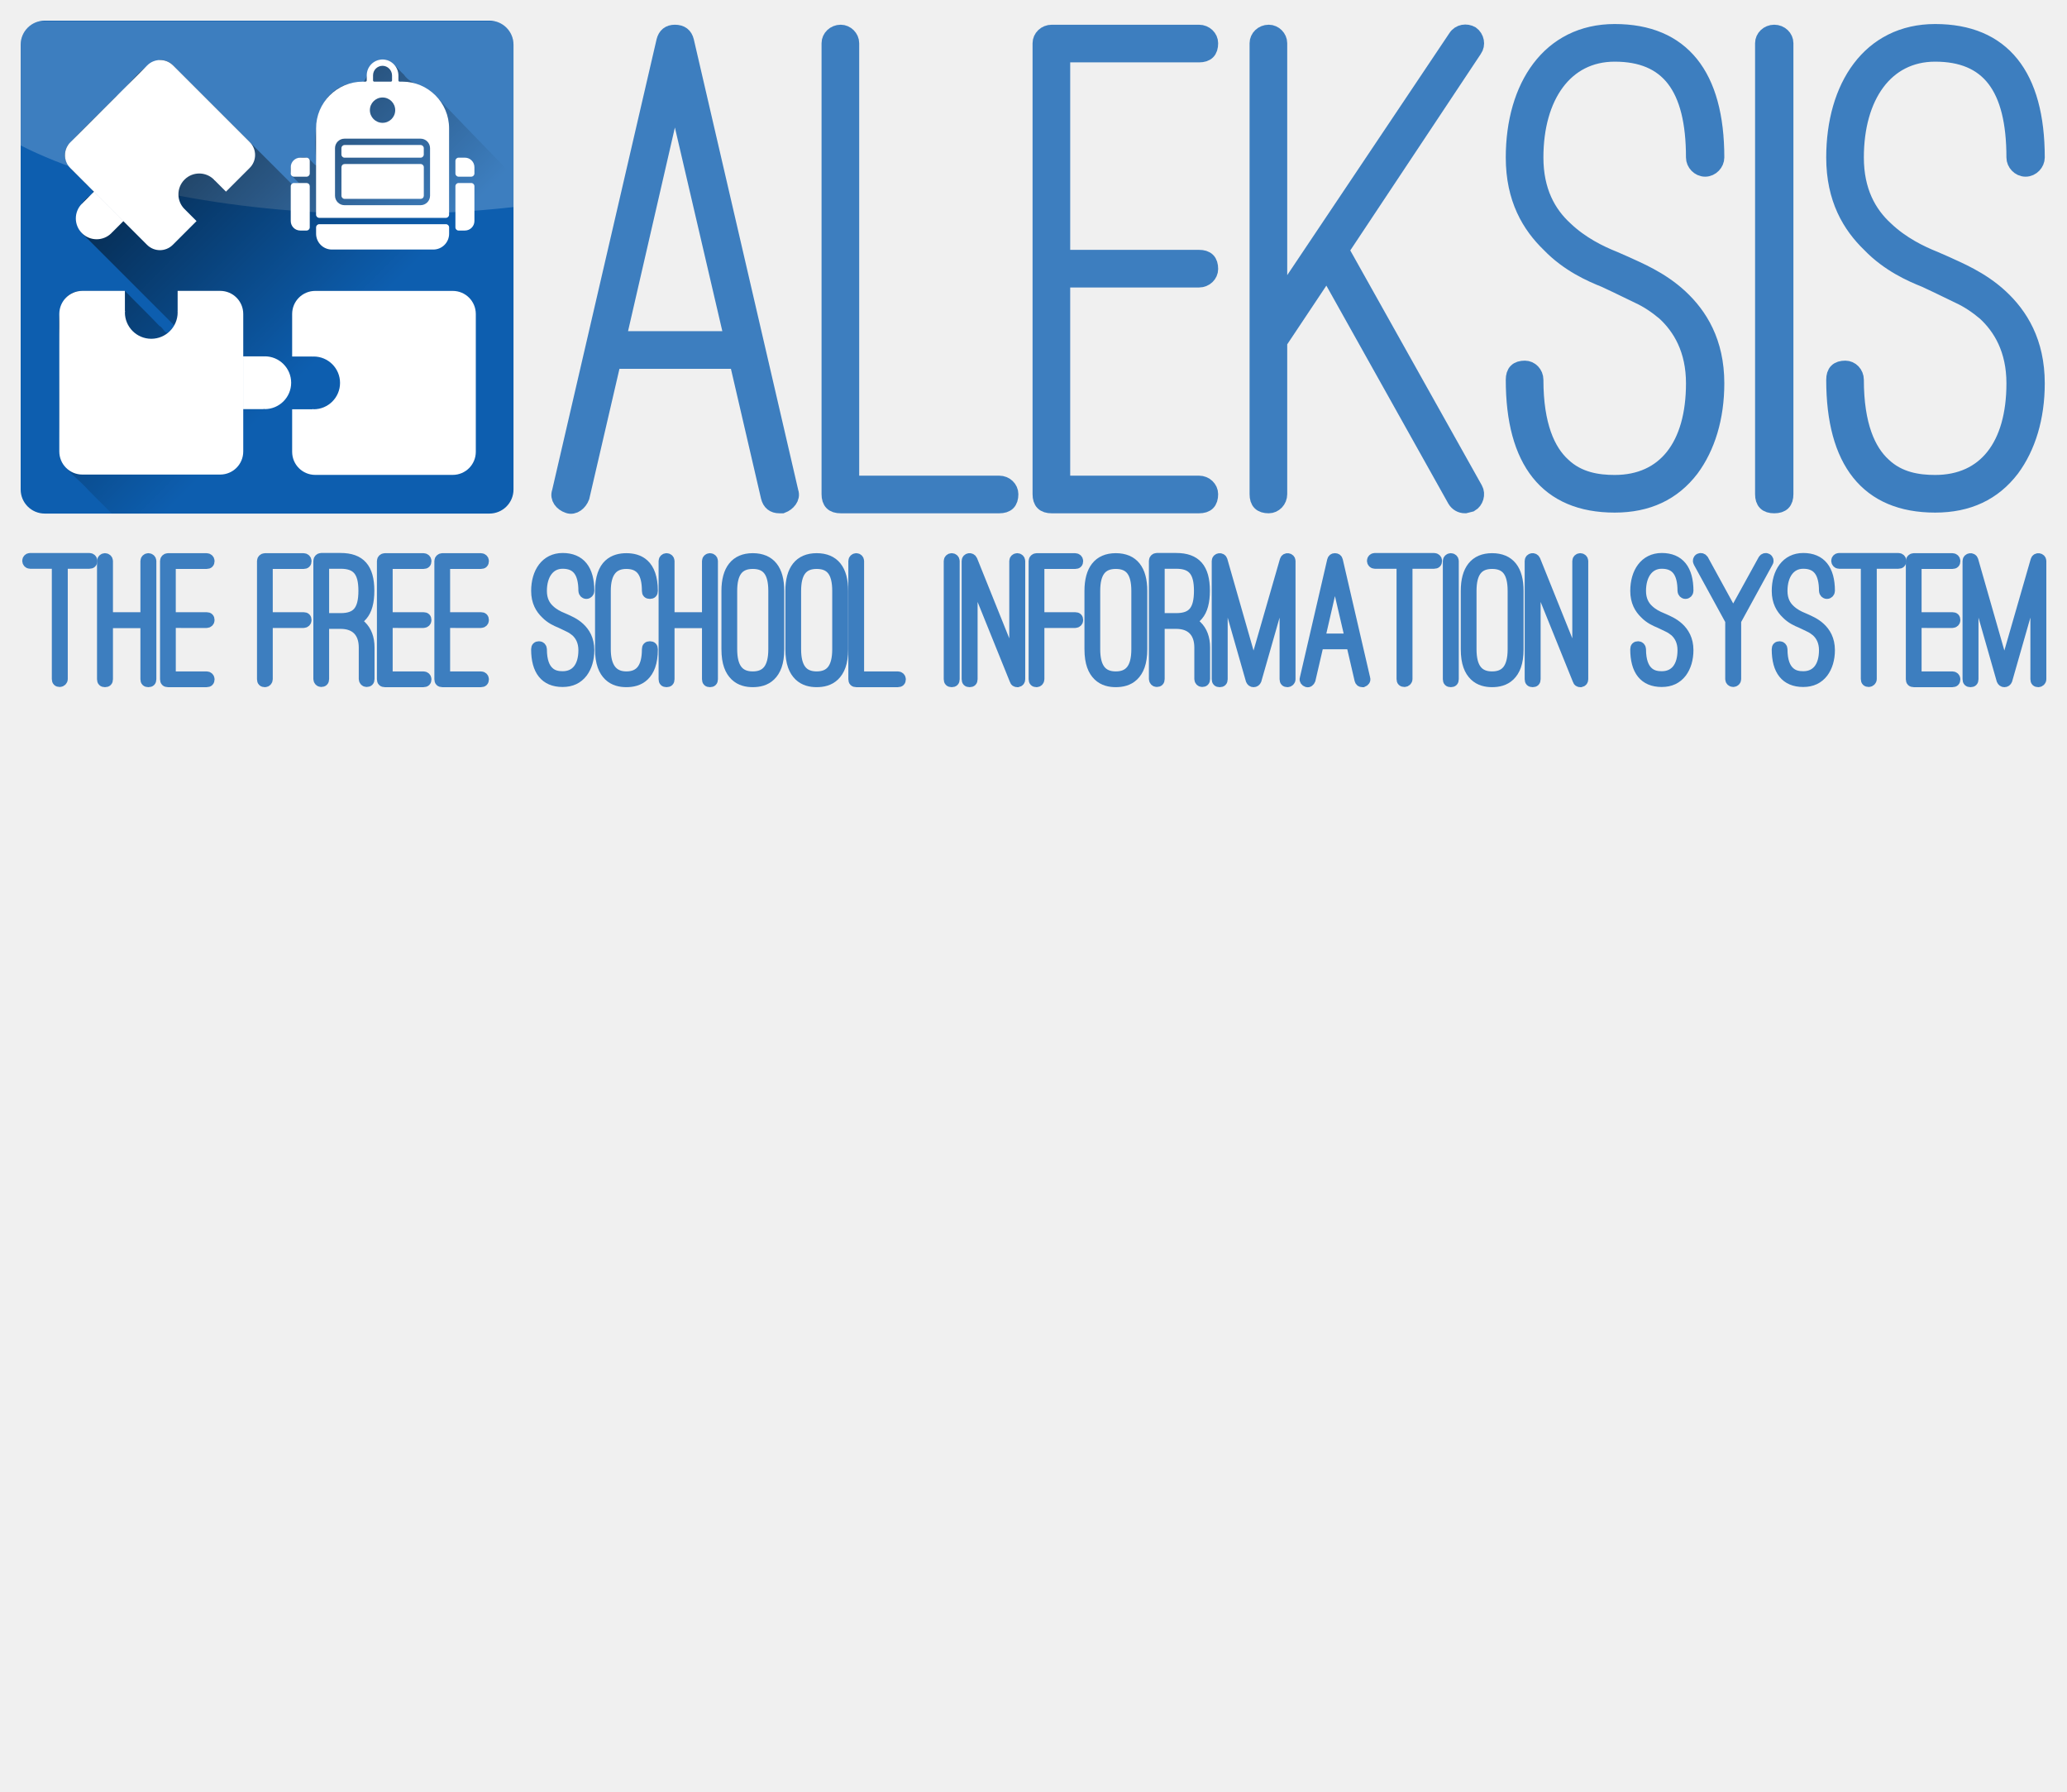
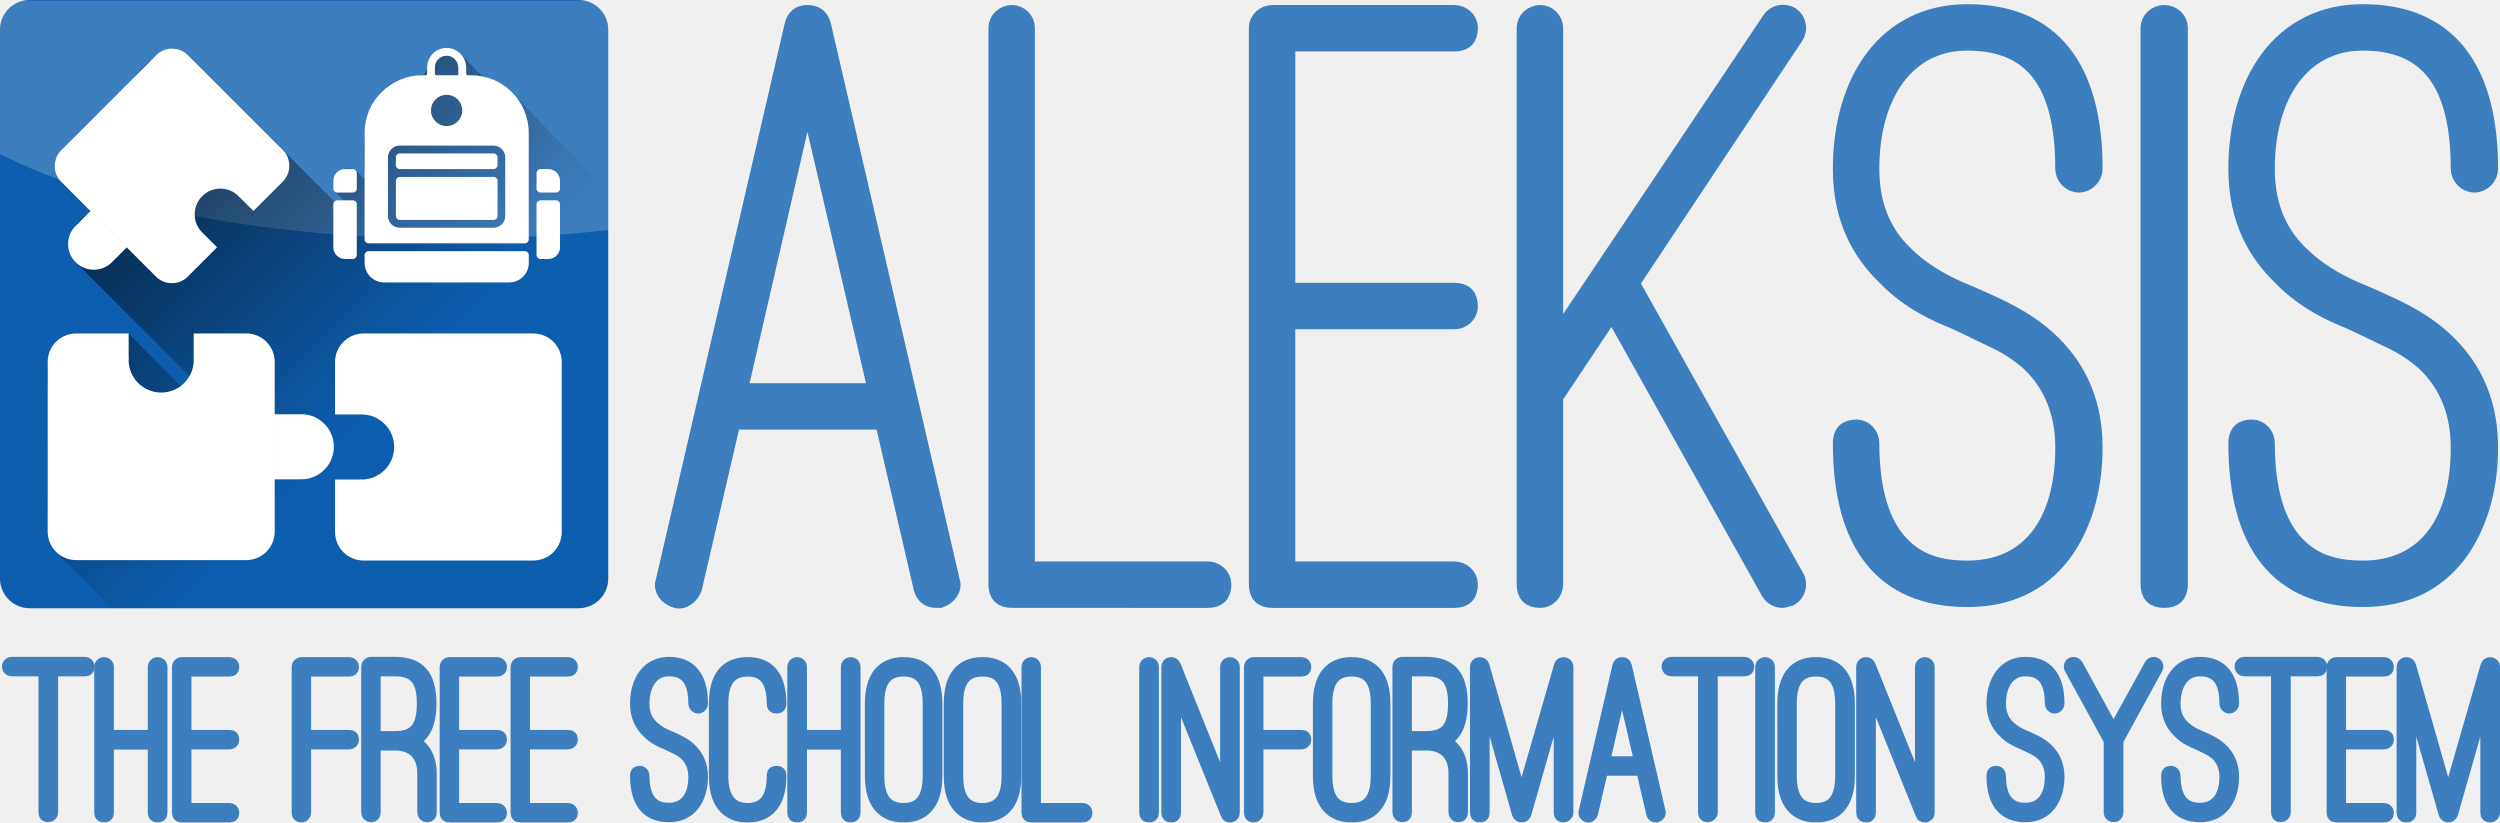
- <svg xmlns="http://www.w3.org/2000/svg" xmlns:ns1="http://www.openswatchbook.org/uri/2009/osb" width="300mm" height="260mm" viewBox="0 0 300 260" version="1.1" id="svg8">
+ <svg xmlns="http://www.w3.org/2000/svg" xmlns:ns1="http://www.openswatchbook.org/uri/2009/osb" width="293.999mm" height="96.733mm" viewBox="0 0 293.999 96.733" version="1.1" id="svg8">
  <defs id="defs2">
    <linearGradient id="linearGradient2292" ns1:paint="solid">
      <stop style="stop-color:#000000;stop-opacity:1;" offset="0" id="stop2290" />
    </linearGradient>
    <linearGradient id="shadow-gradient" x1="-19.53" x2="165.4" y1="-19.53" y2="165.4" gradientUnits="userSpaceOnUse">
      <stop id="stop9444" offset="0" />
      <stop id="stop9446" stop-opacity="0" offset="1" />
    </linearGradient>
    <filter style="color-interpolation-filters:sRGB" id="filter1689">
      <feFlood flood-opacity="0.498" flood-color="rgb(0,0,0)" result="flood" id="feFlood1679" />
      <feComposite in="flood" in2="SourceGraphic" operator="in" result="composite1" id="feComposite1681" />
      <feGaussianBlur in="composite1" stdDeviation="1" result="blur" id="feGaussianBlur1683" />
      <feOffset dx="3" dy="3" result="offset" id="feOffset1685" />
      <feComposite in="SourceGraphic" in2="offset" operator="over" result="composite2" id="feComposite1687" />
    </filter>
    <filter style="color-interpolation-filters:sRGB" id="filter1701">
      <feFlood flood-opacity="0.498" flood-color="rgb(0,0,0)" result="flood" id="feFlood1691" />
      <feComposite in="flood" in2="SourceGraphic" operator="in" result="composite1" id="feComposite1693" />
      <feGaussianBlur in="composite1" stdDeviation="1" result="blur" id="feGaussianBlur1695" />
      <feOffset dx="3" dy="3" result="offset" id="feOffset1697" />
      <feComposite in="SourceGraphic" in2="offset" operator="over" result="composite2" id="feComposite1699" />
    </filter>
    <linearGradient id="shadow-gradient-9" x1="-19.53" x2="165.4" y1="-19.53" y2="165.4" gradientUnits="userSpaceOnUse">
      <stop id="stop9444-0" offset="0" />
      <stop id="stop9446-0" stop-opacity="0" offset="1" />
    </linearGradient>
  </defs>
-   <g id="layer1" transform="translate(0,-37)">
+   <g id="layer1" transform="translate(-3,-39.997)">
    <g id="g938" transform="matrix(1.537951,0,0,1.537951,-65.33876,-42.3041)">
      <g transform="matrix(0.686647,0,0,0.686647,219.7793,11.42742)" id="g1522">
        <g transform="matrix(1.000049,0,0,1.000049,-255.3632,61.2921)" id="background-with-glow">
          <rect style="fill:#0d5eaf;stroke-width:0.41" x="0" id="background" y="-3.357e-06" width="67.73" height="67.73" rx="3.307" ry="3.307" />
          <path style="opacity:0.2;fill:#ffffff;stroke-width:1.551" id="glow" transform="scale(0.2646)" d="M 9.959,0.258 C 4.261,1.426 0,6.447 0,12.498 v 52.31 a 234.1,86.8 0 0 0 188.9,35.71 234.1,86.8 0 0 0 67.09,-3.715 v -84.3 c 0,-4.319 -2.17,-8.112 -5.482,-10.36 -0.015,-0.01 -0.031,-0.021 -0.047,-0.031 -0.297,-0.199 -0.603,-0.385 -0.918,-0.559 -0.052,-0.029 -0.104,-0.058 -0.156,-0.086 -0.294,-0.157 -0.597,-0.3 -0.904,-0.434 -0.057,-0.024 -0.111,-0.053 -0.168,-0.076 -0.331,-0.138 -0.671,-0.258 -1.016,-0.367 -0.035,-0.011 -0.068,-0.026 -0.103,-0.037 -0.381,-0.117 -0.769,-0.216 -1.164,-0.297 h -236.1 z" />
        </g>
        <g transform="matrix(1.000049,0,0,1.000049,-255.3632,61.2921)" id="widgets-with-shadow">
          <path style="fill:url(#shadow-gradient);stroke-width:1.551" id="shadow" transform="scale(0.2646)" d="m 188.2,20.16 c -11.17,0.295 -4.441,16.25 -17.54,12.56 -17.31,4.576 -18.64,24.39 -17.21,39.1 1.565,6.747 -1.9,1.315 -3.715,-0.137 -5.666,-3.203 -12.24,3.777 -8.709,9.107 1.178,1.172 2.354,2.349 3.529,3.525 -1.648,-0.173 -2.722,0.18 -3.406,0.887 -20.9,-20.89 -41.81,-41.78 -62.73,-62.66 -1.667,-1.362 -3.817,-2.142 -5.979,-2.131 -9.823,2.627 -15.3,12.67 -22.91,19 -8.327,8.601 -17.24,16.68 -25.2,25.61 -4.688,8.603 4.095,13.55 8.873,18.91 1.473,2.302 7.219,4.605 2.852,6.906 -7.332,4.874 -9.54,15.75 -2.365,21.36 15.49,15.49 30.97,30.98 46.46,46.46 -0.458,0.637 -1.044,1.194 -1.809,1.637 -3.106,4.526 -4.08,-0.982 -6.254,-1.748 -5.859,-6.192 -12.02,-12.08 -17.95,-18.21 h -22.08 c -12.43,0.005 -12.65,13.69 -12,22.8 0.338,21.38 -0.69,42.86 0.541,64.18 3.053,6.838 9.872,10.98 14.65,16.58 4.034,4.029 8.064,8.062 12.1,12.09 h 196.1 c 6.925,0 12.5,-5.575 12.5,-12.5 v -162.7 c -13.85,-14.24 -27.68,-28.5 -41.44,-42.83 -4.585,-4.531 -11.77,-4.442 -15.49,-9.955 -3.38,-2.915 -5.87,-7.7 -10.88,-7.838 z" />
          <g style="fill:#ffffff" id="widgets">
            <path style="stroke-width:0.054" id="schoolbag" d="m 44.52,19.7 h 10.45 a 0.435,0.435 0 0 1 0.435,0.435 v 3.917 A 0.435,0.435 0 0 1 54.97,24.488 H 44.52 a 0.435,0.435 0 0 1 -0.435,-0.435 v -3.917 A 0.435,0.435 0 0 1 44.52,19.7 Z M 55.4,18.394 v -0.871 a 0.435,0.435 0 0 0 -0.435,-0.435 h -10.45 a 0.435,0.435 0 0 0 -0.435,0.435 v 0.871 a 0.435,0.435 0 0 0 0.435,0.435 h 10.45 A 0.435,0.435 0 0 0 55.4,18.394 Z m -14.8,10.01 v 0.871 a 2.176,2.176 0 0 0 2.176,2.176 h 13.93 a 2.176,2.176 0 0 0 2.176,-2.176 V 28.404 a 0.435,0.435 0 0 0 -0.435,-0.435 h -17.41 a 0.435,0.435 0 0 0 -0.435,0.435 z m -0.871,-7.4 v -1.741 a 0.435,0.435 0 0 0 -0.435,-0.435 h -0.871 a 1.306,1.306 0 0 0 -1.306,1.306 v 0.871 a 0.435,0.435 0 0 0 0.435,0.435 h 1.741 a 0.435,0.435 0 0 0 0.435,-0.435 z m -2.612,1.741 v 4.788 a 1.306,1.306 0 0 0 1.306,1.306 h 0.871 a 0.435,0.435 0 0 0 0.435,-0.435 v -5.659 A 0.435,0.435 0 0 0 39.294,22.309 h -1.741 a 0.435,0.435 0 0 0 -0.435,0.435 z m 22.63,0 v 5.659 a 0.435,0.435 0 0 0 0.435,0.435 h 0.871 a 1.306,1.306 0 0 0 1.306,-1.306 v -4.788 A 0.435,0.435 0 0 0 61.924,22.31 h -1.741 a 0.435,0.435 0 0 0 -0.435,0.435 z m 2.612,-1.741 v -0.871 a 1.306,1.306 0 0 0 -1.306,-1.306 H 60.183 a 0.435,0.435 0 0 0 -0.435,0.435 v 1.741 a 0.435,0.435 0 0 0 0.435,0.435 h 1.741 a 0.435,0.435 0 0 0 0.435,-0.435 z m -3.482,-6.203 v 11.86 a 0.435,0.435 0 0 1 -0.435,0.435 h -17.41 A 0.435,0.435 0 0 1 40.597,26.661 v -11.86 a 6.42,6.42 0 0 1 6.42,-6.42 h 0.381 A 0.163,0.163 0 0 0 47.561,8.218 V 7.511 a 2.179,2.179 0 0 1 2.229,-2.176 c 1.188,0.028 2.124,1.028 2.124,2.217 v 0.666 a 0.163,0.163 0 0 0 0.163,0.163 h 0.381 a 6.42,6.42 0 0 1 6.42,6.42 z m -10.45,-6.583 a 0.163,0.163 0 0 0 0.163,0.163 h 2.285 A 0.163,0.163 0 0 0 51.039,8.218 V 7.54 c 0,-0.731 -0.598,-1.348 -1.328,-1.336 a 1.307,1.307 0 0 0 -1.283,1.306 z m -0.435,4.081 a 1.741,1.741 0 1 0 1.741,-1.741 1.741,1.741 0 0 0 -1.741,1.741 z m 8.27,5.223 a 1.307,1.307 0 0 0 -1.306,-1.306 h -10.45 a 1.307,1.307 0 0 0 -1.306,1.306 v 6.529 a 1.307,1.307 0 0 0 1.306,1.306 h 10.45 a 1.307,1.307 0 0 0 1.306,-1.306 z" />
            <path id="puzzle-ll" d="m 8.484,37.13 c -1.759,0 -3.175,1.416 -3.175,3.175 v 18.89 c 0,1.759 1.416,3.175 3.175,3.175 h 18.93 c 1.759,0 3.175,-1.416 3.175,-3.175 v -18.89 c 0,-1.759 -1.416,-3.175 -3.175,-3.175 h -5.842 v 2.798 h -0.012 c 0.005,0.053 0.013,0.105 0.014,0.159 0,2.002 -1.623,3.625 -3.625,3.625 -2.002,0 -3.625,-1.623 -3.625,-3.625 0.01,-0.055 0.025,-0.105 0.037,-0.159 H 14.326 V 37.13 Z m 28.69,12.62 c 3e-6,2.002 -1.623,3.625 -3.625,3.625 -4.515,-0.83 -3.163,-7.154 0,-7.251 2.002,0 3.625,1.623 3.625,3.625 z m -6.582,-3.623 h 2.798 v 7.247 h -2.798 z" />
            <path id="puzzle-lr" d="m 37.31,59.24 c 0,1.759 1.416,3.175 3.175,3.175 h 18.89 c 1.759,0 3.175,-1.416 3.175,-3.175 V 40.31 c 0,-1.759 -1.416,-3.175 -3.175,-3.175 h -18.89 c -1.759,0 -3.175,1.416 -3.175,3.175 v 5.842 h 2.798 v 0.012 c 0.053,-0.005 0.105,-0.013 0.159,-0.015 2.002,0 3.625,1.623 3.625,3.625 0,2.002 -1.623,3.625 -3.625,3.625 -0.055,-0.01 -0.105,-0.025 -0.159,-0.037 v 0.035 H 37.31 Z" />
            <path id="puzzle-ul" d="m 31.48,20.23 c 0.982,-0.982 0.982,-2.563 0,-3.544 L 20.94,6.146 c -0.982,-0.982 -2.563,-0.982 -3.545,0 l -10.57,10.57 c -0.982,0.982 -0.982,2.563 6e-6,3.544 l 10.54,10.54 c 0.982,0.982 2.563,0.982 3.545,0 l 3.261,-3.261 -1.562,-1.562 0.006,-0.007 c -0.032,-0.027 -0.066,-0.051 -0.097,-0.081 -1.118,-1.118 -1.118,-2.93 0,-4.048 1.118,-1.118 2.93,-1.118 4.048,0 0.025,0.036 0.045,0.072 0.068,0.109 l 0.02,-0.019 1.562,1.562 z M 8.42,29.199 c -1.118,-1.118 -1.118,-2.93 -6.1e-6,-4.048 2.984,-2.057 5.759,2.228 4.048,4.048 -1.118,1.118 -2.93,1.118 -4.048,0 z m 5.697,-1.652 -1.562,1.562 -4.045,-4.045 1.562,-1.562 z" />
          </g>
        </g>
      </g>
      <g transform="translate(-9.13556)" id="text1709" style="font-style:normal;font-variant:normal;font-weight:normal;font-stretch:normal;font-size:66.17px;line-height:1.25;font-family:'Liberation Sans';-inkscape-font-specification:'Liberation Sans';letter-spacing:0px;word-spacing:0px;fill:#3d7ebf;fill-opacity:1;stroke:#3d7ebf;stroke-width:1.5;stroke-miterlimit:4;stroke-dasharray:none;stroke-opacity:1" aria-label="ALEKSIS">
        <path id="path841" style="font-style:normal;font-variant:normal;font-weight:500;font-stretch:normal;font-family:'Ostrich Sans Rounded';-inkscape-font-specification:'Ostrich Sans Rounded Medium';fill:#3d7ebf;fill-opacity:1;stroke:#3d7ebf;stroke-width:1.5;stroke-miterlimit:4;stroke-dasharray:none;stroke-opacity:1" d="m 126.224,97.989 c 0.199,0.529 -0.265,1.059 -0.794,1.257 h -0.265 c -0.529,0 -0.86,-0.265 -0.993,-0.794 l -2.978,-12.837 h -11.712 l -2.978,12.837 c -0.199,0.529 -0.728,0.993 -1.257,0.794 -0.596,-0.199 -0.993,-0.728 -0.794,-1.257 l 9.859,-42.547 c 0.132,-0.529 0.463,-0.794 0.993,-0.794 0.596,0 0.926,0.265 1.059,0.794 z m -10.918,-37.717 -5.36,23.292 h 10.786 z" />
        <path id="path843" style="font-style:normal;font-variant:normal;font-weight:500;font-stretch:normal;font-family:'Ostrich Sans Rounded';-inkscape-font-specification:'Ostrich Sans Rounded Medium';fill:#3d7ebf;fill-opacity:1;stroke:#3d7ebf;stroke-width:1.5;stroke-miterlimit:4;stroke-dasharray:none;stroke-opacity:1" d="m 130.96,99.246 c -0.728,0 -1.059,-0.331 -1.059,-1.059 v -42.547 c 0,-0.529 0.463,-0.993 1.059,-0.993 0.529,0 0.993,0.463 0.993,0.993 V 97.195 h 13.962 c 0.596,0 1.059,0.463 1.059,0.993 0,0.728 -0.331,1.059 -1.059,1.059 z" />
        <path id="path845" style="font-style:normal;font-variant:normal;font-weight:500;font-stretch:normal;font-family:'Ostrich Sans Rounded';-inkscape-font-specification:'Ostrich Sans Rounded Medium';fill:#3d7ebf;fill-opacity:1;stroke:#3d7ebf;stroke-width:1.5;stroke-miterlimit:4;stroke-dasharray:none;stroke-opacity:1" d="M 151.865,77.939 V 97.195 h 12.903 c 0.596,0 1.059,0.463 1.059,0.993 0,0.728 -0.331,1.059 -1.059,1.059 H 150.873 c -0.728,0 -1.059,-0.331 -1.059,-1.059 v -42.547 c 0,-0.529 0.463,-0.993 1.059,-0.993 h 13.896 c 0.596,0 1.059,0.463 1.059,0.993 0,0.728 -0.331,1.059 -1.059,1.059 h -12.903 v 19.189 h 12.903 c 0.728,0 1.059,0.331 1.059,1.059 0,0.529 -0.463,0.993 -1.059,0.993 z" />
        <path id="path847" style="font-style:normal;font-variant:normal;font-weight:500;font-stretch:normal;font-family:'Ostrich Sans Rounded';-inkscape-font-specification:'Ostrich Sans Rounded Medium';fill:#3d7ebf;fill-opacity:1;stroke:#3d7ebf;stroke-width:1.5;stroke-miterlimit:4;stroke-dasharray:none;stroke-opacity:1" d="m 178.168,75.16 12.639,22.564 c 0.265,0.463 0.066,1.125 -0.397,1.39 l -0.529,0.132 c -0.397,0 -0.728,-0.199 -0.926,-0.529 l -12.109,-21.638 -4.5,6.749 v 14.359 c 0,0.596 -0.463,1.059 -0.993,1.059 -0.728,0 -1.059,-0.331 -1.059,-1.059 v -42.547 c 0,-0.529 0.463,-0.993 1.059,-0.993 0.529,0 0.993,0.463 0.993,0.993 v 24.351 l 16.675,-24.88 c 0.331,-0.529 0.993,-0.596 1.456,-0.331 0.463,0.331 0.596,0.993 0.265,1.456 z" />
        <path id="path849" style="font-style:normal;font-variant:normal;font-weight:500;font-stretch:normal;font-family:'Ostrich Sans Rounded';-inkscape-font-specification:'Ostrich Sans Rounded Medium';fill:#3d7ebf;fill-opacity:1;stroke:#3d7ebf;stroke-width:1.5;stroke-miterlimit:4;stroke-dasharray:none;stroke-opacity:1" d="m 204.198,78.469 -1.125,-0.529 c -1.323,-0.529 -3.441,-1.456 -5.227,-3.309 -1.853,-1.787 -3.375,-4.301 -3.375,-8.205 0,-6.683 3.375,-11.844 9.529,-11.844 6.352,0 9.595,4.103 9.595,11.844 0,0.529 -0.463,1.059 -1.059,1.059 -0.596,0 -1.059,-0.529 -1.059,-1.059 0,-6.683 -2.448,-9.793 -7.477,-9.793 -4.698,0 -7.477,4.036 -7.477,9.793 0,3.176 1.191,5.294 2.779,6.749 1.522,1.456 3.309,2.316 4.632,2.845 l 1.059,0.463 c 1.125,0.529 3.309,1.39 5.161,3.11 1.853,1.72 3.441,4.235 3.441,8.139 0,3.242 -0.86,6.021 -2.382,8.073 -1.72,2.25 -4.103,3.375 -7.213,3.375 -6.352,0 -9.529,-4.103 -9.529,-11.778 0,-0.728 0.331,-1.059 1.059,-1.059 0.529,0 0.993,0.463 0.993,1.059 0,4.301 1.125,6.749 2.581,8.073 1.456,1.39 3.309,1.654 4.897,1.654 4.764,0 7.477,-3.507 7.477,-9.396 0,-3.176 -1.257,-5.294 -2.779,-6.683 -0.794,-0.662 -1.588,-1.191 -2.448,-1.588 z" />
        <path id="path851" style="font-style:normal;font-variant:normal;font-weight:500;font-stretch:normal;font-family:'Ostrich Sans Rounded';-inkscape-font-specification:'Ostrich Sans Rounded Medium';fill:#3d7ebf;fill-opacity:1;stroke:#3d7ebf;stroke-width:1.5;stroke-miterlimit:4;stroke-dasharray:none;stroke-opacity:1" d="m 217.998,55.64 c 0,-0.529 0.463,-0.993 1.059,-0.993 0.596,0 1.059,0.463 1.059,0.993 v 42.547 c 0,0.728 -0.331,1.059 -1.059,1.059 -0.728,0 -1.059,-0.331 -1.059,-1.059 z" />
        <path id="path853" style="font-style:normal;font-variant:normal;font-weight:500;font-stretch:normal;font-family:'Ostrich Sans Rounded';-inkscape-font-specification:'Ostrich Sans Rounded Medium';fill:#3d7ebf;fill-opacity:1;stroke:#3d7ebf;stroke-width:1.5;stroke-miterlimit:4;stroke-dasharray:none;stroke-opacity:1" d="m 234.439,78.469 -1.125,-0.529 c -1.323,-0.529 -3.441,-1.456 -5.227,-3.309 -1.853,-1.787 -3.375,-4.301 -3.375,-8.205 0,-6.683 3.375,-11.844 9.529,-11.844 6.352,0 9.595,4.103 9.595,11.844 0,0.529 -0.463,1.059 -1.059,1.059 -0.596,0 -1.059,-0.529 -1.059,-1.059 0,-6.683 -2.448,-9.793 -7.477,-9.793 -4.698,0 -7.477,4.036 -7.477,9.793 0,3.176 1.191,5.294 2.779,6.749 1.522,1.456 3.309,2.316 4.632,2.845 l 1.059,0.463 c 1.125,0.529 3.309,1.39 5.161,3.11 1.853,1.72 3.441,4.235 3.441,8.139 0,3.242 -0.86,6.021 -2.382,8.073 -1.72,2.25 -4.103,3.375 -7.213,3.375 -6.352,0 -9.529,-4.103 -9.529,-11.778 0,-0.728 0.331,-1.059 1.059,-1.059 0.529,0 0.993,0.463 0.993,1.059 0,4.301 1.125,6.749 2.581,8.073 1.456,1.39 3.309,1.654 4.897,1.654 4.764,0 7.477,-3.507 7.477,-9.396 0,-3.176 -1.257,-5.294 -2.779,-6.683 -0.794,-0.662 -1.588,-1.191 -2.448,-1.588 z" />
      </g>
      <g transform="matrix(0.9509521,0,0,0.9509521,2.687794,0.8695643)" id="text2300" style="font-style:normal;font-variant:normal;font-weight:normal;font-stretch:normal;font-size:27.367px;line-height:1.25;font-family:'Liberation Sans';-inkscape-font-specification:'Liberation Sans';letter-spacing:0px;word-spacing:0px;fill:#3d7ebf;fill-opacity:1;stroke:#3d7ebf;stroke-width:0.998;stroke-miterlimit:4;stroke-dasharray:none;stroke-opacity:1" aria-label="The Free School Information System">
        <path id="path2302" style="font-style:normal;font-variant:normal;font-weight:normal;font-stretch:normal;font-size:18.244px;font-family:'Ostrich Sans Rounded';-inkscape-font-specification:'Ostrich Sans Rounded';fill:#3d7ebf;fill-opacity:1;stroke:#3d7ebf;stroke-width:0.998;stroke-miterlimit:4;stroke-dasharray:none;stroke-opacity:1" d="m 50.72,108.677 c 0.164,0 0.292,0.128 0.292,0.274 0,0.201 -0.091,0.292 -0.292,0.292 h -2.645 v 11.439 c 0,0.164 -0.146,0.292 -0.292,0.292 -0.201,0 -0.292,-0.091 -0.292,-0.292 v -11.439 h -2.664 c -0.146,0 -0.274,-0.128 -0.274,-0.292 0,-0.146 0.128,-0.274 0.274,-0.274 z" />
        <path id="path2304" style="font-style:normal;font-variant:normal;font-weight:normal;font-stretch:normal;font-size:18.244px;font-family:'Ostrich Sans Rounded';-inkscape-font-specification:'Ostrich Sans Rounded';fill:#3d7ebf;fill-opacity:1;stroke:#3d7ebf;stroke-width:0.998;stroke-miterlimit:4;stroke-dasharray:none;stroke-opacity:1" d="m 56.866,120.7 c 0,0.201 -0.091,0.292 -0.292,0.292 -0.201,0 -0.292,-0.091 -0.292,-0.292 v -5.565 H 52.56 v 5.565 c 0,0.201 -0.091,0.292 -0.292,0.292 -0.201,0 -0.292,-0.091 -0.292,-0.292 v -11.731 c 0,-0.146 0.128,-0.274 0.292,-0.274 0.164,0 0.292,0.128 0.292,0.274 v 5.583 h 3.722 v -5.583 c 0,-0.146 0.128,-0.274 0.292,-0.274 0.164,0 0.292,0.128 0.292,0.274 z" />
        <path id="path2306" style="font-style:normal;font-variant:normal;font-weight:normal;font-stretch:normal;font-size:18.244px;font-family:'Ostrich Sans Rounded';-inkscape-font-specification:'Ostrich Sans Rounded';fill:#3d7ebf;fill-opacity:1;stroke:#3d7ebf;stroke-width:0.998;stroke-miterlimit:4;stroke-dasharray:none;stroke-opacity:1" d="m 58.795,115.117 v 5.309 h 3.558 c 0.164,0 0.292,0.128 0.292,0.274 0,0.201 -0.091,0.292 -0.292,0.292 H 58.521 c -0.201,0 -0.292,-0.091 -0.292,-0.292 v -11.731 c 0,-0.146 0.128,-0.274 0.292,-0.274 h 3.831 c 0.164,0 0.292,0.128 0.292,0.274 0,0.201 -0.091,0.292 -0.292,0.292 h -3.558 v 5.291 h 3.558 c 0.201,0 0.292,0.091 0.292,0.292 0,0.146 -0.128,0.274 -0.292,0.274 z" />
        <path id="path2308" style="font-style:normal;font-variant:normal;font-weight:normal;font-stretch:normal;font-size:18.244px;font-family:'Ostrich Sans Rounded';-inkscape-font-specification:'Ostrich Sans Rounded';fill:#3d7ebf;fill-opacity:1;stroke:#3d7ebf;stroke-width:0.998;stroke-miterlimit:4;stroke-dasharray:none;stroke-opacity:1" d="m 68.418,114.552 h 3.558 c 0.201,0 0.292,0.091 0.292,0.292 0,0.146 -0.128,0.274 -0.292,0.274 h -3.558 v 5.583 c 0,0.164 -0.128,0.292 -0.274,0.292 -0.201,0 -0.292,-0.091 -0.292,-0.292 v -11.731 c 0,-0.146 0.128,-0.274 0.292,-0.274 h 3.831 c 0.164,0 0.292,0.128 0.292,0.274 0,0.201 -0.091,0.292 -0.292,0.292 h -3.558 z" />
        <path id="path2310" style="font-style:normal;font-variant:normal;font-weight:normal;font-stretch:normal;font-size:18.244px;font-family:'Ostrich Sans Rounded';-inkscape-font-specification:'Ostrich Sans Rounded';fill:#3d7ebf;fill-opacity:1;stroke:#3d7ebf;stroke-width:0.998;stroke-miterlimit:4;stroke-dasharray:none;stroke-opacity:1" d="m 78.518,120.682 c 0,0.201 -0.091,0.292 -0.292,0.292 -0.146,0 -0.274,-0.128 -0.274,-0.292 v -3.12 c 0,-1.514 -0.839,-2.354 -2.299,-2.354 h -1.642 v 5.473 c 0,0.201 -0.091,0.292 -0.292,0.292 -0.146,0 -0.274,-0.128 -0.274,-0.292 v -11.731 c 0,-0.146 0.128,-0.274 0.274,-0.274 h 1.934 c 1.952,0 2.846,1.003 2.846,3.248 0,1.113 -0.219,1.934 -0.675,2.463 -0.201,0.237 -0.438,0.42 -0.748,0.547 0.237,0.128 0.438,0.255 0.639,0.456 0.529,0.511 0.803,1.241 0.803,2.171 z m -4.506,-11.439 v 5.4 h 1.642 c 1.587,0 2.262,-0.748 2.262,-2.718 0,-1.897 -0.657,-2.682 -2.262,-2.682 z" />
        <path id="path2312" style="font-style:normal;font-variant:normal;font-weight:normal;font-stretch:normal;font-size:18.244px;font-family:'Ostrich Sans Rounded';-inkscape-font-specification:'Ostrich Sans Rounded';fill:#3d7ebf;fill-opacity:1;stroke:#3d7ebf;stroke-width:0.998;stroke-miterlimit:4;stroke-dasharray:none;stroke-opacity:1" d="m 80.318,115.117 v 5.309 h 3.558 c 0.164,0 0.292,0.128 0.292,0.274 0,0.201 -0.091,0.292 -0.292,0.292 h -3.831 c -0.201,0 -0.292,-0.091 -0.292,-0.292 v -11.731 c 0,-0.146 0.128,-0.274 0.292,-0.274 h 3.831 c 0.164,0 0.292,0.128 0.292,0.274 0,0.201 -0.091,0.292 -0.292,0.292 h -3.558 v 5.291 h 3.558 c 0.201,0 0.292,0.091 0.292,0.292 0,0.146 -0.128,0.274 -0.292,0.274 z" />
        <path id="path2314" style="font-style:normal;font-variant:normal;font-weight:normal;font-stretch:normal;font-size:18.244px;font-family:'Ostrich Sans Rounded';-inkscape-font-specification:'Ostrich Sans Rounded';fill:#3d7ebf;fill-opacity:1;stroke:#3d7ebf;stroke-width:0.998;stroke-miterlimit:4;stroke-dasharray:none;stroke-opacity:1" d="m 86.019,115.117 v 5.309 h 3.558 c 0.164,0 0.292,0.128 0.292,0.274 0,0.201 -0.091,0.292 -0.292,0.292 h -3.831 c -0.201,0 -0.292,-0.091 -0.292,-0.292 v -11.731 c 0,-0.146 0.128,-0.274 0.292,-0.274 h 3.831 c 0.164,0 0.292,0.128 0.292,0.274 0,0.201 -0.091,0.292 -0.292,0.292 h -3.558 v 5.291 h 3.558 c 0.201,0 0.292,0.091 0.292,0.292 0,0.146 -0.128,0.274 -0.292,0.274 z" />
        <path id="path2316" style="font-style:normal;font-variant:normal;font-weight:normal;font-stretch:normal;font-size:18.244px;font-family:'Ostrich Sans Rounded';-inkscape-font-specification:'Ostrich Sans Rounded';fill:#3d7ebf;fill-opacity:1;stroke:#3d7ebf;stroke-width:0.998;stroke-miterlimit:4;stroke-dasharray:none;stroke-opacity:1" d="m 97.74,115.263 -0.31,-0.146 c -0.365,-0.146 -0.949,-0.401 -1.441,-0.912 -0.511,-0.493 -0.93,-1.186 -0.93,-2.262 0,-1.843 0.93,-3.266 2.627,-3.266 1.751,0 2.645,1.131 2.645,3.266 0,0.146 -0.128,0.292 -0.292,0.292 -0.164,0 -0.292,-0.146 -0.292,-0.292 0,-1.843 -0.675,-2.7 -2.062,-2.7 -1.295,0 -2.062,1.113 -2.062,2.7 0,0.876 0.328,1.46 0.766,1.861 0.42,0.401 0.912,0.639 1.277,0.785 l 0.292,0.128 c 0.31,0.146 0.912,0.383 1.423,0.857 0.511,0.474 0.949,1.168 0.949,2.244 0,0.894 -0.237,1.66 -0.657,2.226 -0.474,0.62 -1.131,0.93 -1.989,0.93 -1.751,0 -2.627,-1.131 -2.627,-3.248 0,-0.201 0.091,-0.292 0.292,-0.292 0.146,0 0.274,0.128 0.274,0.292 0,1.186 0.31,1.861 0.712,2.226 0.401,0.383 0.912,0.456 1.35,0.456 1.314,0 2.062,-0.967 2.062,-2.591 0,-0.876 -0.347,-1.46 -0.766,-1.843 -0.219,-0.182 -0.438,-0.328 -0.675,-0.438 z" />
        <path id="path2318" style="font-style:normal;font-variant:normal;font-weight:normal;font-stretch:normal;font-size:18.244px;font-family:'Ostrich Sans Rounded';-inkscape-font-specification:'Ostrich Sans Rounded';fill:#3d7ebf;fill-opacity:1;stroke:#3d7ebf;stroke-width:0.998;stroke-miterlimit:4;stroke-dasharray:none;stroke-opacity:1" d="m 101.399,111.943 c 0,-1.332 0.347,-2.171 0.857,-2.645 0.511,-0.474 1.168,-0.602 1.751,-0.602 0.602,0 1.259,0.128 1.77,0.602 0.511,0.474 0.857,1.314 0.857,2.645 0,0.201 -0.091,0.292 -0.292,0.292 -0.201,0 -0.292,-0.091 -0.292,-0.292 0,-1.824 -0.657,-2.682 -2.043,-2.682 -1.332,0 -2.043,0.857 -2.043,2.682 v 5.783 c 0,1.824 0.73,2.7 2.043,2.7 1.368,0 2.043,-0.876 2.043,-2.7 0,-0.201 0.091,-0.292 0.292,-0.292 0.201,0 0.292,0.091 0.292,0.292 0,1.368 -0.347,2.153 -0.857,2.645 -0.511,0.493 -1.168,0.62 -1.77,0.62 -0.584,0 -1.241,-0.128 -1.751,-0.62 -0.511,-0.493 -0.857,-1.277 -0.857,-2.645 z" />
        <path id="path2320" style="font-style:normal;font-variant:normal;font-weight:normal;font-stretch:normal;font-size:18.244px;font-family:'Ostrich Sans Rounded';-inkscape-font-specification:'Ostrich Sans Rounded';fill:#3d7ebf;fill-opacity:1;stroke:#3d7ebf;stroke-width:0.998;stroke-miterlimit:4;stroke-dasharray:none;stroke-opacity:1" d="m 112.596,120.7 c 0,0.201 -0.091,0.292 -0.292,0.292 -0.201,0 -0.292,-0.091 -0.292,-0.292 v -5.565 h -3.722 v 5.565 c 0,0.201 -0.091,0.292 -0.292,0.292 -0.201,0 -0.292,-0.091 -0.292,-0.292 v -11.731 c 0,-0.146 0.128,-0.274 0.292,-0.274 0.164,0 0.292,0.128 0.292,0.274 v 5.583 h 3.722 v -5.583 c 0,-0.146 0.128,-0.274 0.292,-0.274 0.164,0 0.292,0.128 0.292,0.274 z" />
        <path id="path2322" style="font-style:normal;font-variant:normal;font-weight:normal;font-stretch:normal;font-size:18.244px;font-family:'Ostrich Sans Rounded';-inkscape-font-specification:'Ostrich Sans Rounded';fill:#3d7ebf;fill-opacity:1;stroke:#3d7ebf;stroke-width:0.998;stroke-miterlimit:4;stroke-dasharray:none;stroke-opacity:1" d="m 113.942,111.943 c 0,-2.098 0.876,-3.248 2.609,-3.248 1.751,0 2.627,1.131 2.627,3.248 v 5.783 c 0,1.368 -0.347,2.153 -0.857,2.645 -0.511,0.493 -1.168,0.62 -1.77,0.62 -0.584,0 -1.241,-0.128 -1.751,-0.62 -0.511,-0.493 -0.857,-1.277 -0.857,-2.645 z m 0.566,5.783 c 0,1.843 0.675,2.7 2.043,2.7 1.332,0 2.043,-0.803 2.043,-2.7 v -5.783 c 0,-1.879 -0.675,-2.682 -2.043,-2.682 -1.387,0 -2.043,0.857 -2.043,2.682 z" />
        <path id="path2324" style="font-style:normal;font-variant:normal;font-weight:normal;font-stretch:normal;font-size:18.244px;font-family:'Ostrich Sans Rounded';-inkscape-font-specification:'Ostrich Sans Rounded';fill:#3d7ebf;fill-opacity:1;stroke:#3d7ebf;stroke-width:0.998;stroke-miterlimit:4;stroke-dasharray:none;stroke-opacity:1" d="m 120.285,111.943 c 0,-2.098 0.876,-3.248 2.609,-3.248 1.751,0 2.627,1.131 2.627,3.248 v 5.783 c 0,1.368 -0.347,2.153 -0.857,2.645 -0.511,0.493 -1.168,0.62 -1.77,0.62 -0.584,0 -1.241,-0.128 -1.751,-0.62 -0.511,-0.493 -0.857,-1.277 -0.857,-2.645 z m 0.566,5.783 c 0,1.843 0.675,2.7 2.043,2.7 1.332,0 2.043,-0.803 2.043,-2.7 v -5.783 c 0,-1.879 -0.675,-2.682 -2.043,-2.682 -1.387,0 -2.043,0.857 -2.043,2.682 z" />
        <path id="path2326" style="font-style:normal;font-variant:normal;font-weight:normal;font-stretch:normal;font-size:18.244px;font-family:'Ostrich Sans Rounded';-inkscape-font-specification:'Ostrich Sans Rounded';fill:#3d7ebf;fill-opacity:1;stroke:#3d7ebf;stroke-width:0.998;stroke-miterlimit:4;stroke-dasharray:none;stroke-opacity:1" d="m 126.828,120.992 c -0.201,0 -0.292,-0.091 -0.292,-0.292 v -11.731 c 0,-0.146 0.128,-0.274 0.292,-0.274 0.146,0 0.274,0.128 0.274,0.274 v 11.457 h 3.85 c 0.164,0 0.292,0.128 0.292,0.274 0,0.201 -0.091,0.292 -0.292,0.292 z" />
        <path id="path2328" style="font-style:normal;font-variant:normal;font-weight:normal;font-stretch:normal;font-size:18.244px;font-family:'Ostrich Sans Rounded';-inkscape-font-specification:'Ostrich Sans Rounded';fill:#3d7ebf;fill-opacity:1;stroke:#3d7ebf;stroke-width:0.998;stroke-miterlimit:4;stroke-dasharray:none;stroke-opacity:1" d="m 136.003,108.969 c 0,-0.146 0.128,-0.274 0.292,-0.274 0.164,0 0.292,0.128 0.292,0.274 v 11.731 c 0,0.201 -0.091,0.292 -0.292,0.292 -0.201,0 -0.292,-0.091 -0.292,-0.292 z" />
        <path id="path2330" style="font-style:normal;font-variant:normal;font-weight:normal;font-stretch:normal;font-size:18.244px;font-family:'Ostrich Sans Rounded';-inkscape-font-specification:'Ostrich Sans Rounded';fill:#3d7ebf;fill-opacity:1;stroke:#3d7ebf;stroke-width:0.998;stroke-miterlimit:4;stroke-dasharray:none;stroke-opacity:1" d="m 142.798,120.992 c -0.128,0 -0.219,-0.055 -0.255,-0.182 l -4.178,-10.345 v 10.235 c 0,0.201 -0.091,0.292 -0.292,0.292 -0.201,0 -0.292,-0.091 -0.292,-0.292 v -11.731 c 0,-0.31 0.438,-0.383 0.566,-0.091 l 4.16,10.345 V 108.969 c 0,-0.146 0.128,-0.274 0.292,-0.274 0.164,0 0.292,0.128 0.292,0.274 v 11.731 c 0,0.164 -0.073,0.255 -0.237,0.292 z" />
        <path id="path2332" style="font-style:normal;font-variant:normal;font-weight:normal;font-stretch:normal;font-size:18.244px;font-family:'Ostrich Sans Rounded';-inkscape-font-specification:'Ostrich Sans Rounded';fill:#3d7ebf;fill-opacity:1;stroke:#3d7ebf;stroke-width:0.998;stroke-miterlimit:4;stroke-dasharray:none;stroke-opacity:1" d="m 144.994,114.552 h 3.558 c 0.201,0 0.292,0.091 0.292,0.292 0,0.146 -0.128,0.274 -0.292,0.274 h -3.558 v 5.583 c 0,0.164 -0.128,0.292 -0.274,0.292 -0.201,0 -0.292,-0.091 -0.292,-0.292 v -11.731 c 0,-0.146 0.128,-0.274 0.292,-0.274 h 3.831 c 0.164,0 0.292,0.128 0.292,0.274 0,0.201 -0.091,0.292 -0.292,0.292 h -3.558 z" />
        <path id="path2334" style="font-style:normal;font-variant:normal;font-weight:normal;font-stretch:normal;font-size:18.244px;font-family:'Ostrich Sans Rounded';-inkscape-font-specification:'Ostrich Sans Rounded';fill:#3d7ebf;fill-opacity:1;stroke:#3d7ebf;stroke-width:0.998;stroke-miterlimit:4;stroke-dasharray:none;stroke-opacity:1" d="m 149.968,111.943 c 0,-2.098 0.876,-3.248 2.609,-3.248 1.751,0 2.627,1.131 2.627,3.248 v 5.783 c 0,1.368 -0.347,2.153 -0.857,2.645 -0.511,0.493 -1.168,0.62 -1.77,0.62 -0.584,0 -1.241,-0.128 -1.751,-0.62 -0.511,-0.493 -0.857,-1.277 -0.857,-2.645 z m 0.566,5.783 c 0,1.843 0.675,2.7 2.043,2.7 1.332,0 2.043,-0.803 2.043,-2.7 v -5.783 c 0,-1.879 -0.675,-2.682 -2.043,-2.682 -1.387,0 -2.043,0.857 -2.043,2.682 z" />
        <path id="path2336" style="font-style:normal;font-variant:normal;font-weight:normal;font-stretch:normal;font-size:18.244px;font-family:'Ostrich Sans Rounded';-inkscape-font-specification:'Ostrich Sans Rounded';fill:#3d7ebf;fill-opacity:1;stroke:#3d7ebf;stroke-width:0.998;stroke-miterlimit:4;stroke-dasharray:none;stroke-opacity:1" d="m 161.437,120.682 c 0,0.201 -0.091,0.292 -0.292,0.292 -0.146,0 -0.274,-0.128 -0.274,-0.292 v -3.12 c 0,-1.514 -0.839,-2.354 -2.299,-2.354 h -1.642 v 5.473 c 0,0.201 -0.091,0.292 -0.292,0.292 -0.146,0 -0.274,-0.128 -0.274,-0.292 v -11.731 c 0,-0.146 0.128,-0.274 0.274,-0.274 h 1.934 c 1.952,0 2.846,1.003 2.846,3.248 0,1.113 -0.219,1.934 -0.675,2.463 -0.201,0.237 -0.438,0.42 -0.748,0.547 0.237,0.128 0.438,0.255 0.639,0.456 0.529,0.511 0.803,1.241 0.803,2.171 z m -4.506,-11.439 v 5.4 h 1.642 c 1.587,0 2.262,-0.748 2.262,-2.718 0,-1.897 -0.657,-2.682 -2.262,-2.682 z" />
        <path id="path2338" style="font-style:normal;font-variant:normal;font-weight:normal;font-stretch:normal;font-size:18.244px;font-family:'Ostrich Sans Rounded';-inkscape-font-specification:'Ostrich Sans Rounded';fill:#3d7ebf;fill-opacity:1;stroke:#3d7ebf;stroke-width:0.998;stroke-miterlimit:4;stroke-dasharray:none;stroke-opacity:1" d="m 169.331,111.031 -2.791,9.761 c -0.055,0.128 -0.146,0.201 -0.292,0.201 -0.128,0 -0.219,-0.073 -0.274,-0.201 l -2.791,-9.761 v 9.67 c 0,0.201 -0.091,0.292 -0.292,0.292 -0.201,0 -0.292,-0.091 -0.292,-0.292 v -11.731 c 0,-0.31 0.474,-0.383 0.566,-0.073 l 3.083,10.764 3.102,-10.764 c 0.091,-0.31 0.566,-0.237 0.566,0.073 v 11.731 c 0,0.164 -0.146,0.292 -0.292,0.292 -0.201,0 -0.292,-0.091 -0.292,-0.292 z" />
        <path id="path2340" style="font-style:normal;font-variant:normal;font-weight:normal;font-stretch:normal;font-size:18.244px;font-family:'Ostrich Sans Rounded';-inkscape-font-specification:'Ostrich Sans Rounded';fill:#3d7ebf;fill-opacity:1;stroke:#3d7ebf;stroke-width:0.998;stroke-miterlimit:4;stroke-dasharray:none;stroke-opacity:1" d="m 177.334,120.645 c 0.055,0.146 -0.073,0.292 -0.219,0.347 h -0.073 c -0.146,0 -0.237,-0.073 -0.274,-0.219 l -0.821,-3.539 h -3.229 l -0.821,3.539 c -0.055,0.146 -0.201,0.274 -0.347,0.219 -0.164,-0.055 -0.274,-0.201 -0.219,-0.347 l 2.718,-11.731 c 0.036,-0.146 0.128,-0.219 0.274,-0.219 0.164,0 0.255,0.073 0.292,0.219 z m -3.01,-10.399 -1.478,6.422 h 2.974 z" />
        <path id="path2342" style="font-style:normal;font-variant:normal;font-weight:normal;font-stretch:normal;font-size:18.244px;font-family:'Ostrich Sans Rounded';-inkscape-font-specification:'Ostrich Sans Rounded';fill:#3d7ebf;fill-opacity:1;stroke:#3d7ebf;stroke-width:0.998;stroke-miterlimit:4;stroke-dasharray:none;stroke-opacity:1" d="m 184.168,108.677 c 0.164,0 0.292,0.128 0.292,0.274 0,0.201 -0.091,0.292 -0.292,0.292 h -2.645 v 11.439 c 0,0.164 -0.146,0.292 -0.292,0.292 -0.201,0 -0.292,-0.091 -0.292,-0.292 v -11.439 h -2.664 c -0.146,0 -0.274,-0.128 -0.274,-0.292 0,-0.146 0.128,-0.274 0.274,-0.274 z" />
        <path id="path2344" style="font-style:normal;font-variant:normal;font-weight:normal;font-stretch:normal;font-size:18.244px;font-family:'Ostrich Sans Rounded';-inkscape-font-specification:'Ostrich Sans Rounded';fill:#3d7ebf;fill-opacity:1;stroke:#3d7ebf;stroke-width:0.998;stroke-miterlimit:4;stroke-dasharray:none;stroke-opacity:1" d="m 185.533,108.969 c 0,-0.146 0.128,-0.274 0.292,-0.274 0.164,0 0.292,0.128 0.292,0.274 v 11.731 c 0,0.201 -0.091,0.292 -0.292,0.292 -0.201,0 -0.292,-0.091 -0.292,-0.292 z" />
        <path id="path2346" style="font-style:normal;font-variant:normal;font-weight:normal;font-stretch:normal;font-size:18.244px;font-family:'Ostrich Sans Rounded';-inkscape-font-specification:'Ostrich Sans Rounded';fill:#3d7ebf;fill-opacity:1;stroke:#3d7ebf;stroke-width:0.998;stroke-miterlimit:4;stroke-dasharray:none;stroke-opacity:1" d="m 187.312,111.943 c 0,-2.098 0.876,-3.248 2.609,-3.248 1.751,0 2.627,1.131 2.627,3.248 v 5.783 c 0,1.368 -0.347,2.153 -0.857,2.645 -0.511,0.493 -1.168,0.62 -1.77,0.62 -0.584,0 -1.241,-0.128 -1.751,-0.62 -0.511,-0.493 -0.857,-1.277 -0.857,-2.645 z m 0.566,5.783 c 0,1.843 0.675,2.7 2.043,2.7 1.332,0 2.043,-0.803 2.043,-2.7 v -5.783 c 0,-1.879 -0.675,-2.682 -2.043,-2.682 -1.387,0 -2.043,0.857 -2.043,2.682 z" />
        <path id="path2348" style="font-style:normal;font-variant:normal;font-weight:normal;font-stretch:normal;font-size:18.244px;font-family:'Ostrich Sans Rounded';-inkscape-font-specification:'Ostrich Sans Rounded';fill:#3d7ebf;fill-opacity:1;stroke:#3d7ebf;stroke-width:0.998;stroke-miterlimit:4;stroke-dasharray:none;stroke-opacity:1" d="m 198.672,120.992 c -0.128,0 -0.219,-0.055 -0.255,-0.182 l -4.178,-10.345 v 10.235 c 0,0.201 -0.091,0.292 -0.292,0.292 -0.201,0 -0.292,-0.091 -0.292,-0.292 v -11.731 c 0,-0.31 0.438,-0.383 0.566,-0.091 l 4.16,10.345 V 108.969 c 0,-0.146 0.128,-0.274 0.292,-0.274 0.164,0 0.292,0.128 0.292,0.274 v 11.731 c 0,0.164 -0.073,0.255 -0.237,0.292 z" />
        <path id="path2350" style="font-style:normal;font-variant:normal;font-weight:normal;font-stretch:normal;font-size:18.244px;font-family:'Ostrich Sans Rounded';-inkscape-font-specification:'Ostrich Sans Rounded';fill:#3d7ebf;fill-opacity:1;stroke:#3d7ebf;stroke-width:0.998;stroke-miterlimit:4;stroke-dasharray:none;stroke-opacity:1" d="m 206.814,115.263 -0.31,-0.146 c -0.365,-0.146 -0.949,-0.401 -1.441,-0.912 -0.511,-0.493 -0.93,-1.186 -0.93,-2.262 0,-1.843 0.93,-3.266 2.627,-3.266 1.751,0 2.645,1.131 2.645,3.266 0,0.146 -0.128,0.292 -0.292,0.292 -0.164,0 -0.292,-0.146 -0.292,-0.292 0,-1.843 -0.675,-2.7 -2.062,-2.7 -1.295,0 -2.062,1.113 -2.062,2.7 0,0.876 0.328,1.46 0.766,1.861 0.42,0.401 0.912,0.639 1.277,0.785 l 0.292,0.128 c 0.31,0.146 0.912,0.383 1.423,0.857 0.511,0.474 0.949,1.168 0.949,2.244 0,0.894 -0.237,1.66 -0.657,2.226 -0.474,0.62 -1.131,0.93 -1.989,0.93 -1.751,0 -2.627,-1.131 -2.627,-3.248 0,-0.201 0.091,-0.292 0.292,-0.292 0.146,0 0.274,0.128 0.274,0.292 0,1.186 0.31,1.861 0.712,2.226 0.401,0.383 0.912,0.456 1.35,0.456 1.314,0 2.062,-0.967 2.062,-2.591 0,-0.876 -0.347,-1.46 -0.766,-1.843 -0.219,-0.182 -0.438,-0.328 -0.675,-0.438 z" />
        <path id="path2352" style="font-style:normal;font-variant:normal;font-weight:normal;font-stretch:normal;font-size:18.244px;font-family:'Ostrich Sans Rounded';-inkscape-font-specification:'Ostrich Sans Rounded';fill:#3d7ebf;fill-opacity:1;stroke:#3d7ebf;stroke-width:0.998;stroke-miterlimit:4;stroke-dasharray:none;stroke-opacity:1" d="m 214.141,114.898 v 5.802 c 0,0.146 -0.128,0.274 -0.292,0.274 -0.164,0 -0.292,-0.128 -0.292,-0.274 v -5.802 l -3.175,-5.802 c -0.073,-0.128 -0.036,-0.31 0.109,-0.383 0.146,-0.073 0.31,-0.018 0.401,0.109 l 2.956,5.4 2.974,-5.4 c 0.073,-0.128 0.255,-0.182 0.383,-0.109 0.146,0.073 0.201,0.255 0.109,0.383 z" />
        <path id="path2354" style="font-style:normal;font-variant:normal;font-weight:normal;font-stretch:normal;font-size:18.244px;font-family:'Ostrich Sans Rounded';-inkscape-font-specification:'Ostrich Sans Rounded';fill:#3d7ebf;fill-opacity:1;stroke:#3d7ebf;stroke-width:0.998;stroke-miterlimit:4;stroke-dasharray:none;stroke-opacity:1" d="m 220.854,115.263 -0.31,-0.146 c -0.365,-0.146 -0.949,-0.401 -1.441,-0.912 -0.511,-0.493 -0.93,-1.186 -0.93,-2.262 0,-1.843 0.93,-3.266 2.627,-3.266 1.751,0 2.645,1.131 2.645,3.266 0,0.146 -0.128,0.292 -0.292,0.292 -0.164,0 -0.292,-0.146 -0.292,-0.292 0,-1.843 -0.675,-2.7 -2.062,-2.7 -1.295,0 -2.062,1.113 -2.062,2.7 0,0.876 0.328,1.46 0.766,1.861 0.42,0.401 0.912,0.639 1.277,0.785 l 0.292,0.128 c 0.31,0.146 0.912,0.383 1.423,0.857 0.511,0.474 0.949,1.168 0.949,2.244 0,0.894 -0.237,1.66 -0.657,2.226 -0.474,0.62 -1.131,0.93 -1.989,0.93 -1.751,0 -2.627,-1.131 -2.627,-3.248 0,-0.201 0.091,-0.292 0.292,-0.292 0.146,0 0.274,0.128 0.274,0.292 0,1.186 0.31,1.861 0.712,2.226 0.401,0.383 0.912,0.456 1.35,0.456 1.314,0 2.062,-0.967 2.062,-2.591 0,-0.876 -0.347,-1.46 -0.766,-1.843 -0.219,-0.182 -0.438,-0.328 -0.675,-0.438 z" />
        <path id="path2356" style="font-style:normal;font-variant:normal;font-weight:normal;font-stretch:normal;font-size:18.244px;font-family:'Ostrich Sans Rounded';-inkscape-font-specification:'Ostrich Sans Rounded';fill:#3d7ebf;fill-opacity:1;stroke:#3d7ebf;stroke-width:0.998;stroke-miterlimit:4;stroke-dasharray:none;stroke-opacity:1" d="m 230.242,108.677 c 0.164,0 0.292,0.128 0.292,0.274 0,0.201 -0.091,0.292 -0.292,0.292 h -2.645 v 11.439 c 0,0.164 -0.146,0.292 -0.292,0.292 -0.201,0 -0.292,-0.091 -0.292,-0.292 v -11.439 h -2.664 c -0.146,0 -0.274,-0.128 -0.274,-0.292 0,-0.146 0.128,-0.274 0.274,-0.274 z" />
        <path id="path2358" style="font-style:normal;font-variant:normal;font-weight:normal;font-stretch:normal;font-size:18.244px;font-family:'Ostrich Sans Rounded';-inkscape-font-specification:'Ostrich Sans Rounded';fill:#3d7ebf;fill-opacity:1;stroke:#3d7ebf;stroke-width:0.998;stroke-miterlimit:4;stroke-dasharray:none;stroke-opacity:1" d="m 232.045,115.117 v 5.309 h 3.558 c 0.164,0 0.292,0.128 0.292,0.274 0,0.201 -0.091,0.292 -0.292,0.292 h -3.831 c -0.201,0 -0.292,-0.091 -0.292,-0.292 v -11.731 c 0,-0.146 0.128,-0.274 0.292,-0.274 h 3.831 c 0.164,0 0.292,0.128 0.292,0.274 0,0.201 -0.091,0.292 -0.292,0.292 h -3.558 v 5.291 h 3.558 c 0.201,0 0.292,0.091 0.292,0.292 0,0.146 -0.128,0.274 -0.292,0.274 z" />
        <path id="path2360" style="font-style:normal;font-variant:normal;font-weight:normal;font-stretch:normal;font-size:18.244px;font-family:'Ostrich Sans Rounded';-inkscape-font-specification:'Ostrich Sans Rounded';fill:#3d7ebf;fill-opacity:1;stroke:#3d7ebf;stroke-width:0.998;stroke-miterlimit:4;stroke-dasharray:none;stroke-opacity:1" d="m 243.84,111.031 -2.791,9.761 c -0.055,0.128 -0.146,0.201 -0.292,0.201 -0.128,0 -0.219,-0.073 -0.274,-0.201 l -2.791,-9.761 v 9.67 c 0,0.201 -0.091,0.292 -0.292,0.292 -0.201,0 -0.292,-0.091 -0.292,-0.292 v -11.731 c 0,-0.31 0.474,-0.383 0.566,-0.073 l 3.083,10.764 3.102,-10.764 c 0.091,-0.31 0.566,-0.237 0.566,0.073 v 11.731 c 0,0.164 -0.146,0.292 -0.292,0.292 -0.201,0 -0.292,-0.091 -0.292,-0.292 z" />
      </g>
    </g>
  </g>
</svg>
